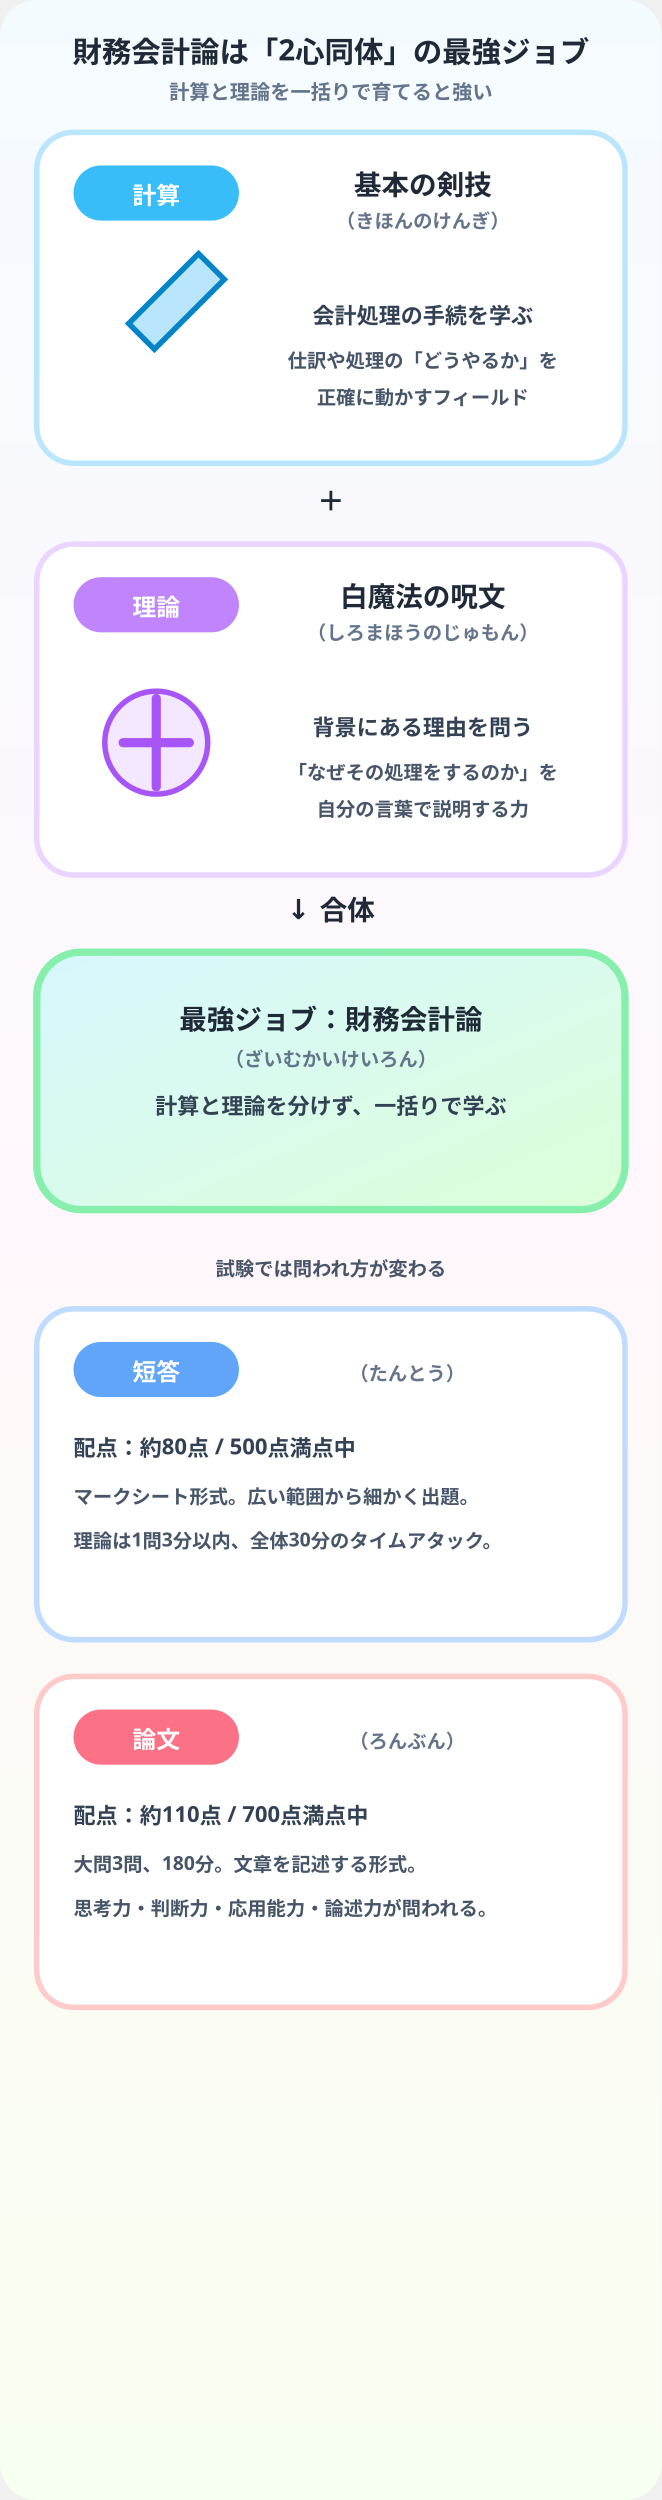
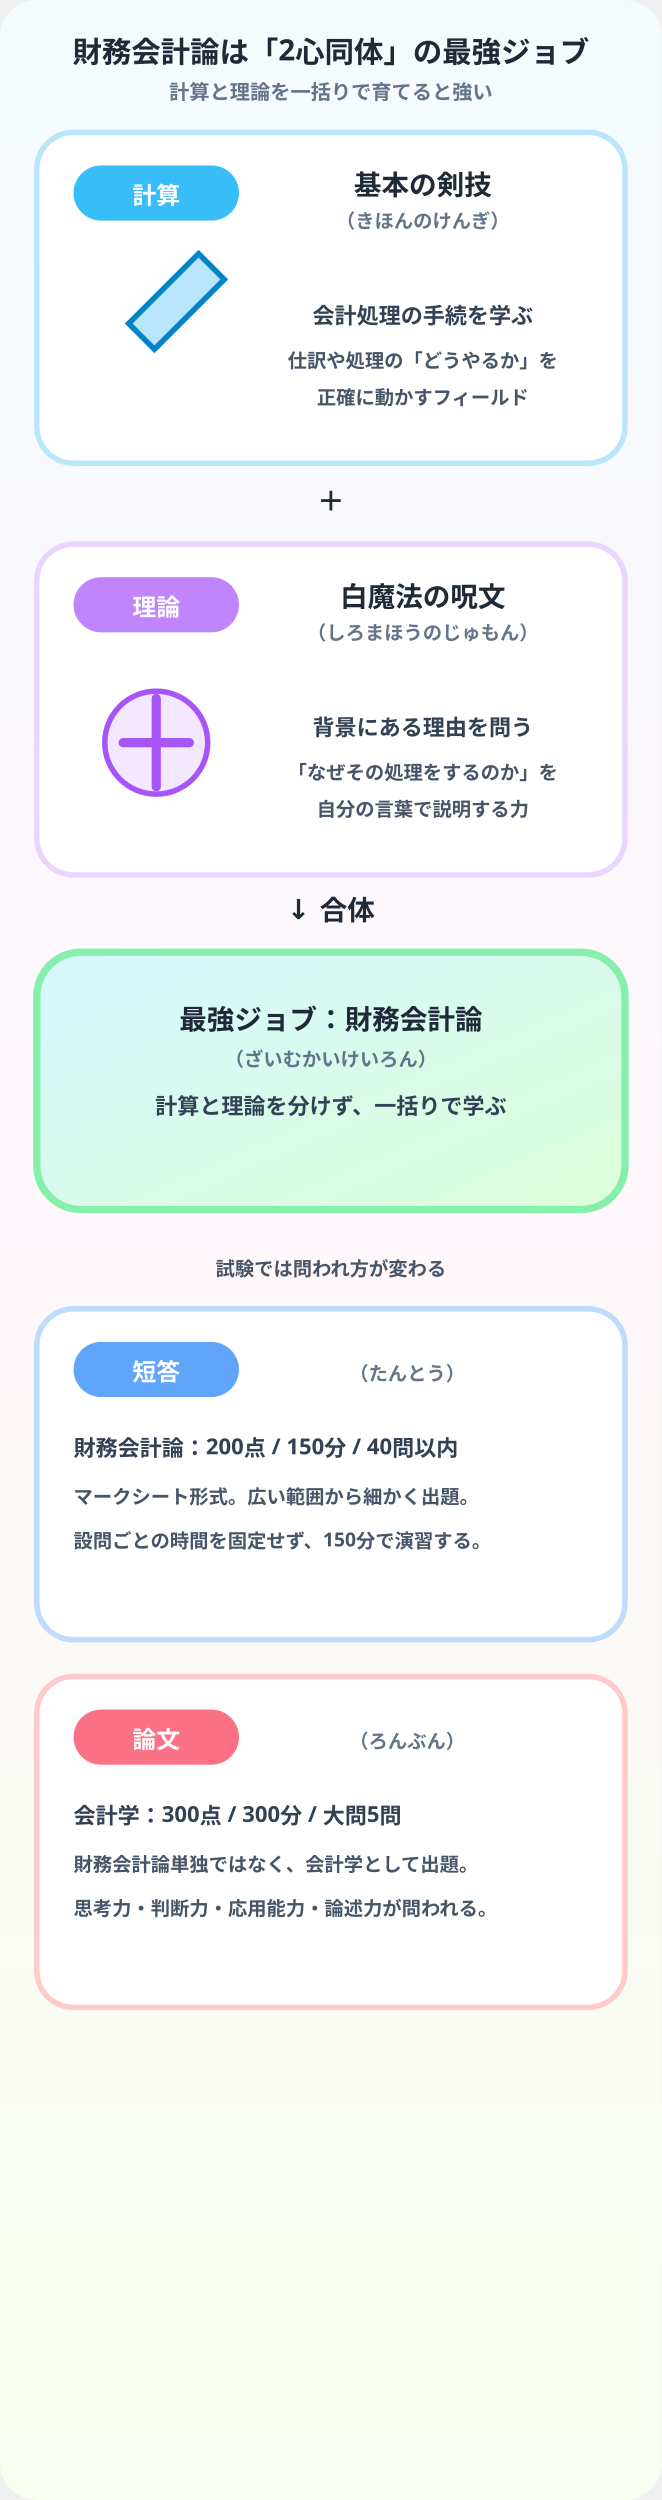
<svg xmlns="http://www.w3.org/2000/svg" width="360" height="1360" viewBox="0 0 360 1360" role="img" aria-labelledby="title desc">
  <defs>
    <linearGradient id="mbg" x1="0" y1="0" x2="0" y2="1">
      <stop offset="0" stop-color="#f4fbff" />
      <stop offset="0.48" stop-color="#fff7fb" />
      <stop offset="1" stop-color="#f7fff0" />
    </linearGradient>
    <linearGradient id="mjob" x1="0" y1="0" x2="1" y2="1">
      <stop offset="0" stop-color="#d8f7ff" />
      <stop offset="1" stop-color="#dbffd8" />
    </linearGradient>
    <style>
      .mtitle{font-family:"Noto Sans JP", system-ui, sans-serif;font-size:16px;font-weight:800;fill:#1f2937}
      .msub{font-family:"Noto Sans JP", system-ui, sans-serif;font-size:11px;font-weight:600;fill:#64748b}
      .mlabel{font-family:"Noto Sans JP", system-ui, sans-serif;font-size:15px;font-weight:800;fill:#1f2937}
      .mruby{font-family:"Noto Sans JP", system-ui, sans-serif;font-size:10.5px;font-weight:700;fill:#64748b}
      .mbody{font-family:"Noto Sans JP", system-ui, sans-serif;font-size:12px;font-weight:600;fill:#334155}
      .msmall{font-family:"Noto Sans JP", system-ui, sans-serif;font-size:10.5px;font-weight:600;fill:#475569}
      .mpill{font-family:"Noto Sans JP", system-ui, sans-serif;font-size:13px;font-weight:800;fill:#ffffff}
    </style>
  </defs>
  <rect width="360" height="1360" rx="20" fill="url(#mbg)" />
  <text x="180" y="34" text-anchor="middle" class="mtitle">財務会計論は「2心同体」の最強ジョブ</text>
  <text x="180" y="54" text-anchor="middle" class="msub">計算と理論を一括りで育てると強い</text>
  <rect x="20" y="72" width="320" height="180" rx="20" fill="#ffffff" stroke="#bae6fd" stroke-width="3" />
  <rect x="40" y="90" width="90" height="30" rx="15" fill="#38bdf8" />
  <text x="85" y="111" text-anchor="middle" class="mpill">計算</text>
  <text x="230" y="106" text-anchor="middle" class="mlabel">基本の剣技</text>
  <text x="230" y="124" text-anchor="middle" class="mruby">（きほんのけんぎ）</text>
  <path d="M70 176 L108 138 L122 152 L84 190 Z" fill="#bae6fd" stroke="#0284c7" stroke-width="3" />
  <text x="230" y="176" text-anchor="middle" class="mbody">会計処理の手続を学ぶ</text>
  <text x="230" y="200" text-anchor="middle" class="msmall">仕訳や処理の「どうやるか」を</text>
  <text x="230" y="220" text-anchor="middle" class="msmall">正確に動かすフィールド</text>
  <text x="180" y="278" text-anchor="middle" class="mlabel" fill="#16a34a">＋</text>
  <rect x="20" y="296" width="320" height="180" rx="20" fill="#ffffff" stroke="#e9d5ff" stroke-width="3" />
  <rect x="40" y="314" width="90" height="30" rx="15" fill="#c084fc" />
  <text x="85" y="335" text-anchor="middle" class="mpill">理論</text>
  <text x="230" y="330" text-anchor="middle" class="mlabel">白魔法の呪文</text>
  <text x="230" y="348" text-anchor="middle" class="mruby">（しろまほうのじゅもん）</text>
  <circle cx="85" cy="404" r="28" fill="#f3e8ff" stroke="#a855f7" stroke-width="3" />
  <path d="M85 380 L85 428" stroke="#a855f7" stroke-width="5" stroke-linecap="round" />
  <path d="M67 404 L103 404" stroke="#a855f7" stroke-width="5" stroke-linecap="round" />
  <text x="230" y="400" text-anchor="middle" class="mbody">背景にある理由を問う</text>
  <text x="230" y="424" text-anchor="middle" class="msmall">「なぜその処理をするのか」を</text>
  <text x="230" y="444" text-anchor="middle" class="msmall">自分の言葉で説明する力</text>
  <text x="180" y="500" text-anchor="middle" class="mlabel" fill="#16a34a">↓ 合体</text>
  <rect x="20" y="518" width="320" height="140" rx="24" fill="url(#mjob)" stroke="#86efac" stroke-width="4" />
  <text x="180" y="560" text-anchor="middle" class="mlabel">最強ジョブ：財務会計論</text>
  <text x="180" y="580" text-anchor="middle" class="mruby">（ざいむかいけいろん）</text>
  <text x="180" y="606" text-anchor="middle" class="mbody">計算と理論を分けず、一括りで学ぶ</text>
  <text x="180" y="694" text-anchor="middle" class="msmall">試験では問われ方が変わる</text>
  <rect x="20" y="712" width="320" height="180" rx="20" fill="#ffffff" stroke="#bfdbfe" stroke-width="3" />
  <rect x="40" y="730" width="90" height="30" rx="15" fill="#60a5fa" />
  <text x="85" y="751" text-anchor="middle" class="mpill">短答</text>
  <text x="190" y="751" class="mruby">（たんとう）</text>
-   <text x="40" y="792" class="mbody">配点：約80点 / 500点満点中</text>
+   <text x="40" y="792" class="mbody">財務会計論：200点 / 150分 / 40問以内</text>
  <text x="40" y="818" class="msmall">マークシート形式。広い範囲から細かく出題。</text>
-   <text x="40" y="842" class="msmall">理論は1問3分以内、全体30分のタイムアタック。</text>
+   <text x="40" y="842" class="msmall">設問ごとの時間を固定せず、150分で演習する。</text>
  <rect x="20" y="912" width="320" height="180" rx="20" fill="#ffffff" stroke="#fecaca" stroke-width="3" />
  <rect x="40" y="930" width="90" height="30" rx="15" fill="#fb7185" />
  <text x="85" y="951" text-anchor="middle" class="mpill">論文</text>
  <text x="190" y="951" class="mruby">（ろんぶん）</text>
-   <text x="40" y="992" class="mbody">配点：約110点 / 700点満点中</text>
-   <text x="40" y="1018" class="msmall">大問3問、180分。文章を記述する形式。</text>
+   <text x="40" y="992" class="mbody">会計学：300点 / 300分 / 大問5問</text>
+   <text x="40" y="1018" class="msmall">財務会計論単独ではなく、会計学として出題。</text>
  <text x="40" y="1042" class="msmall">思考力・判断力・応用能力・論述力が問われる。</text>
</svg>
